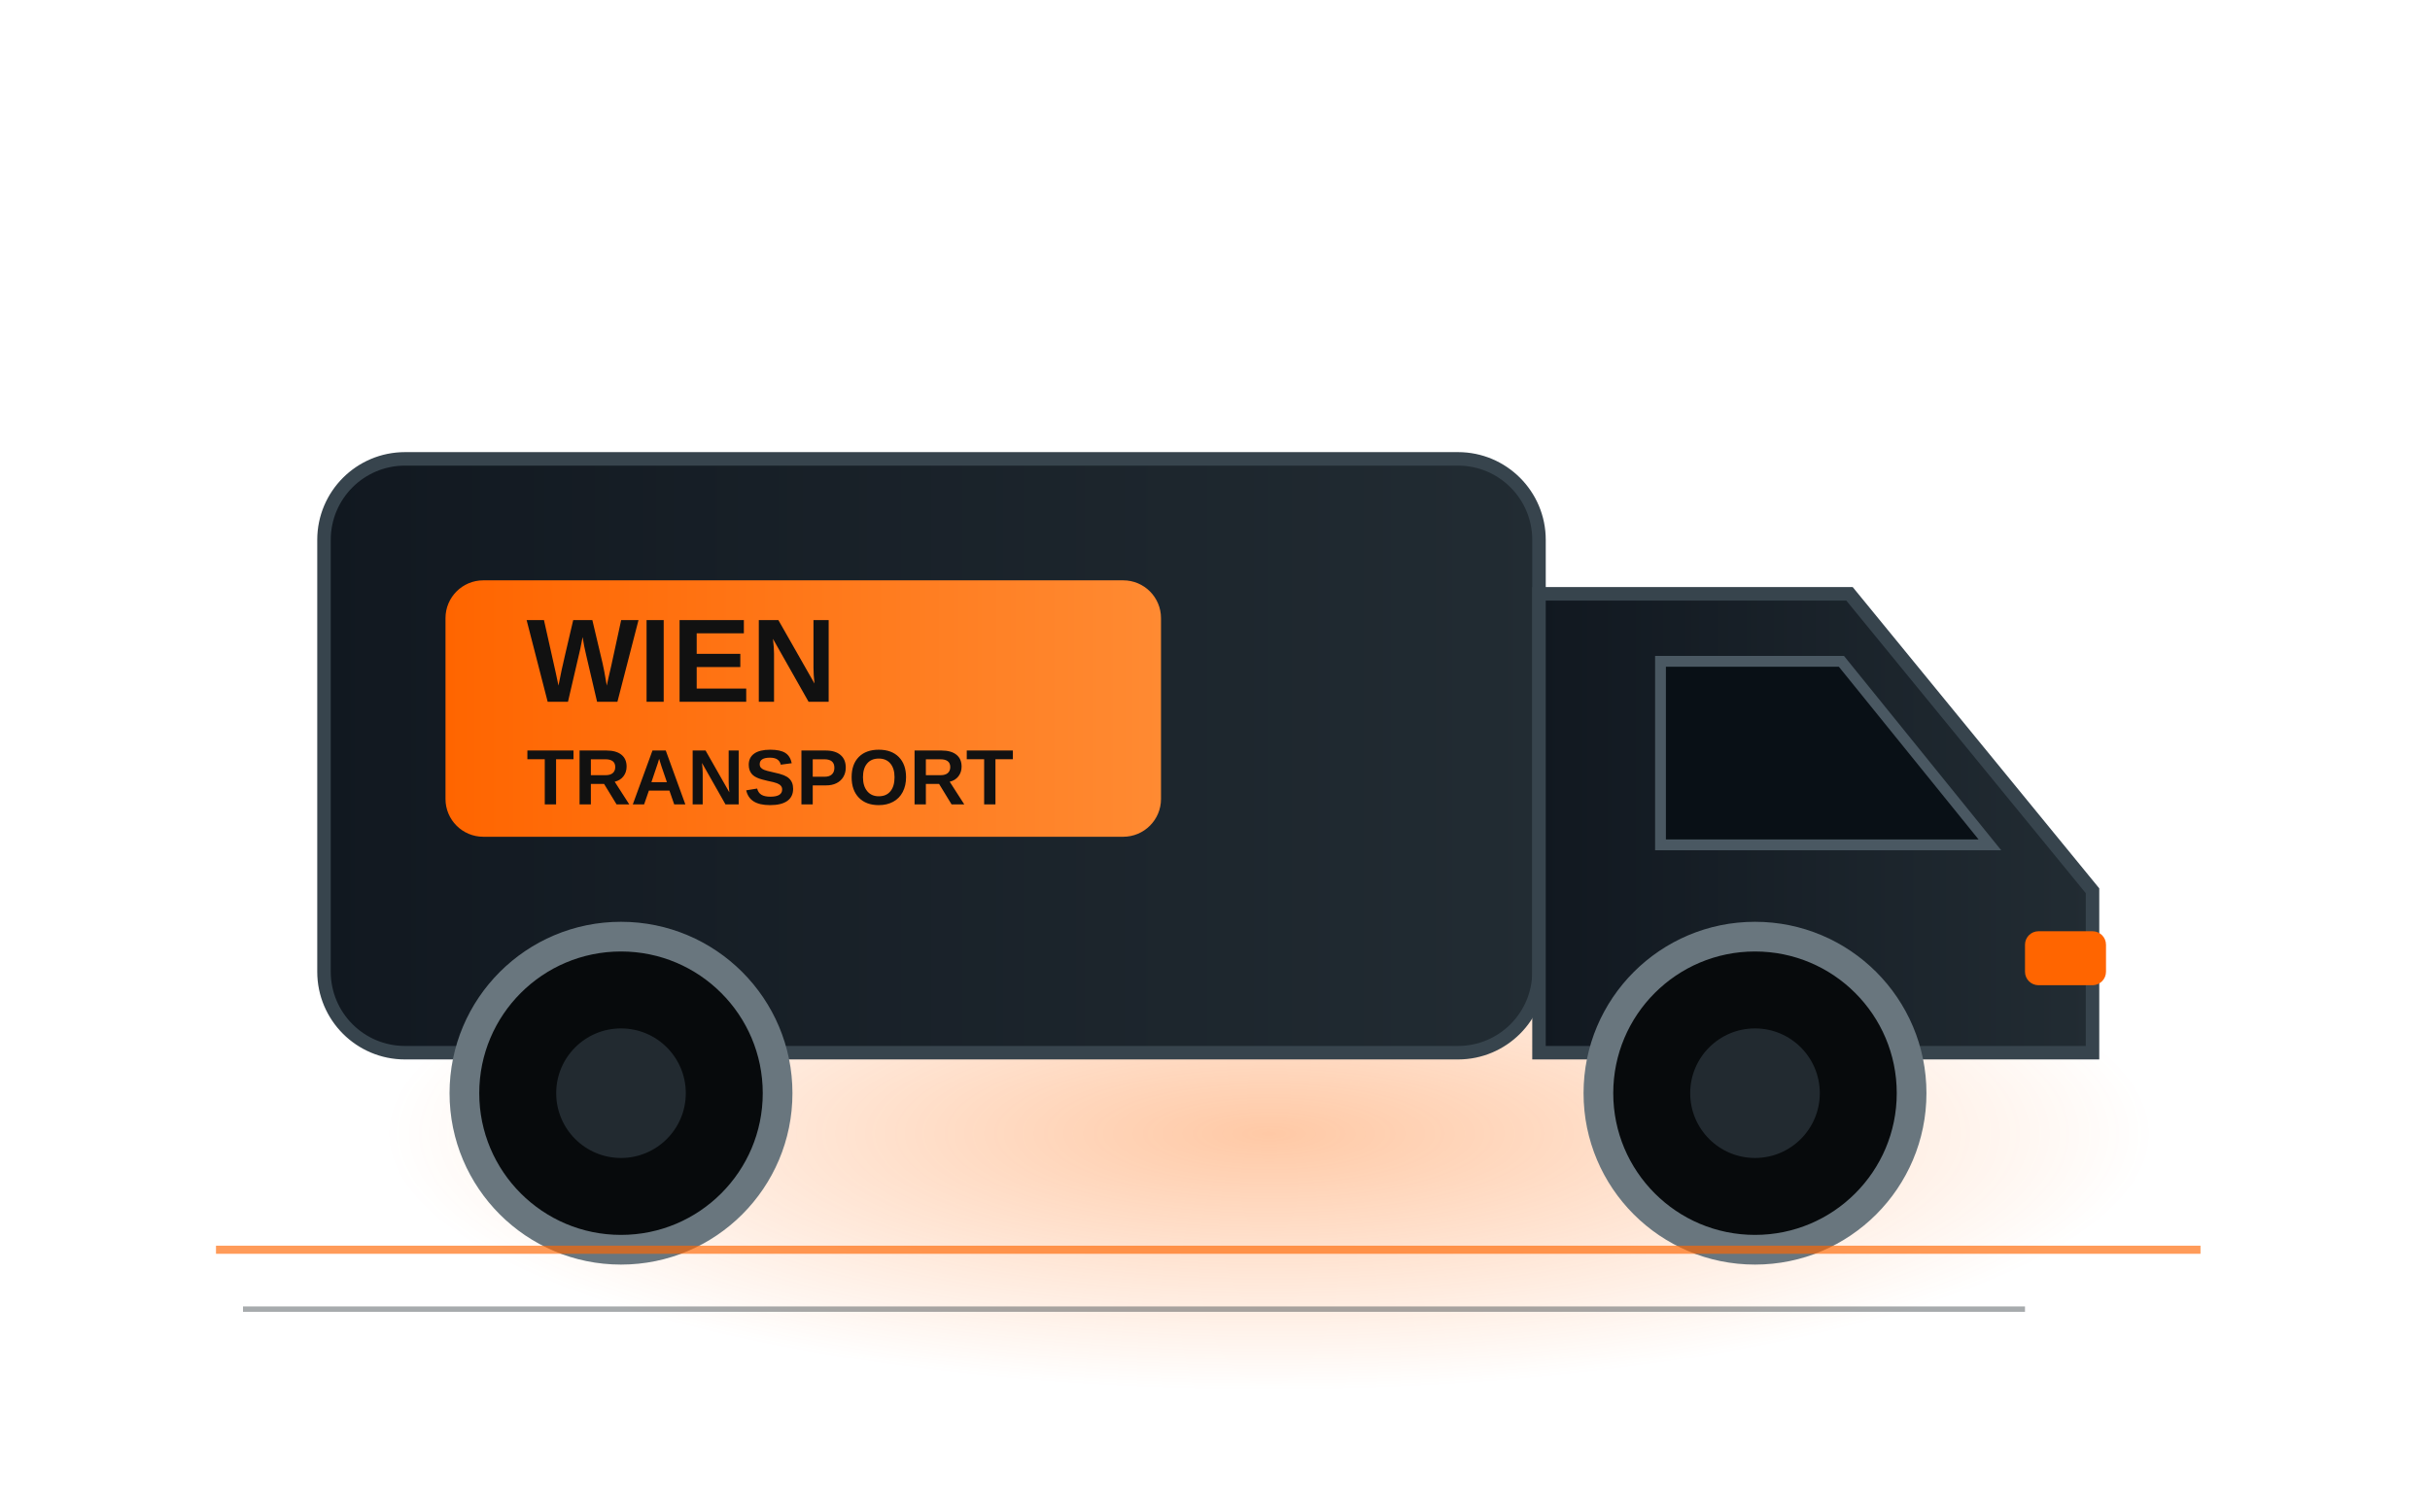
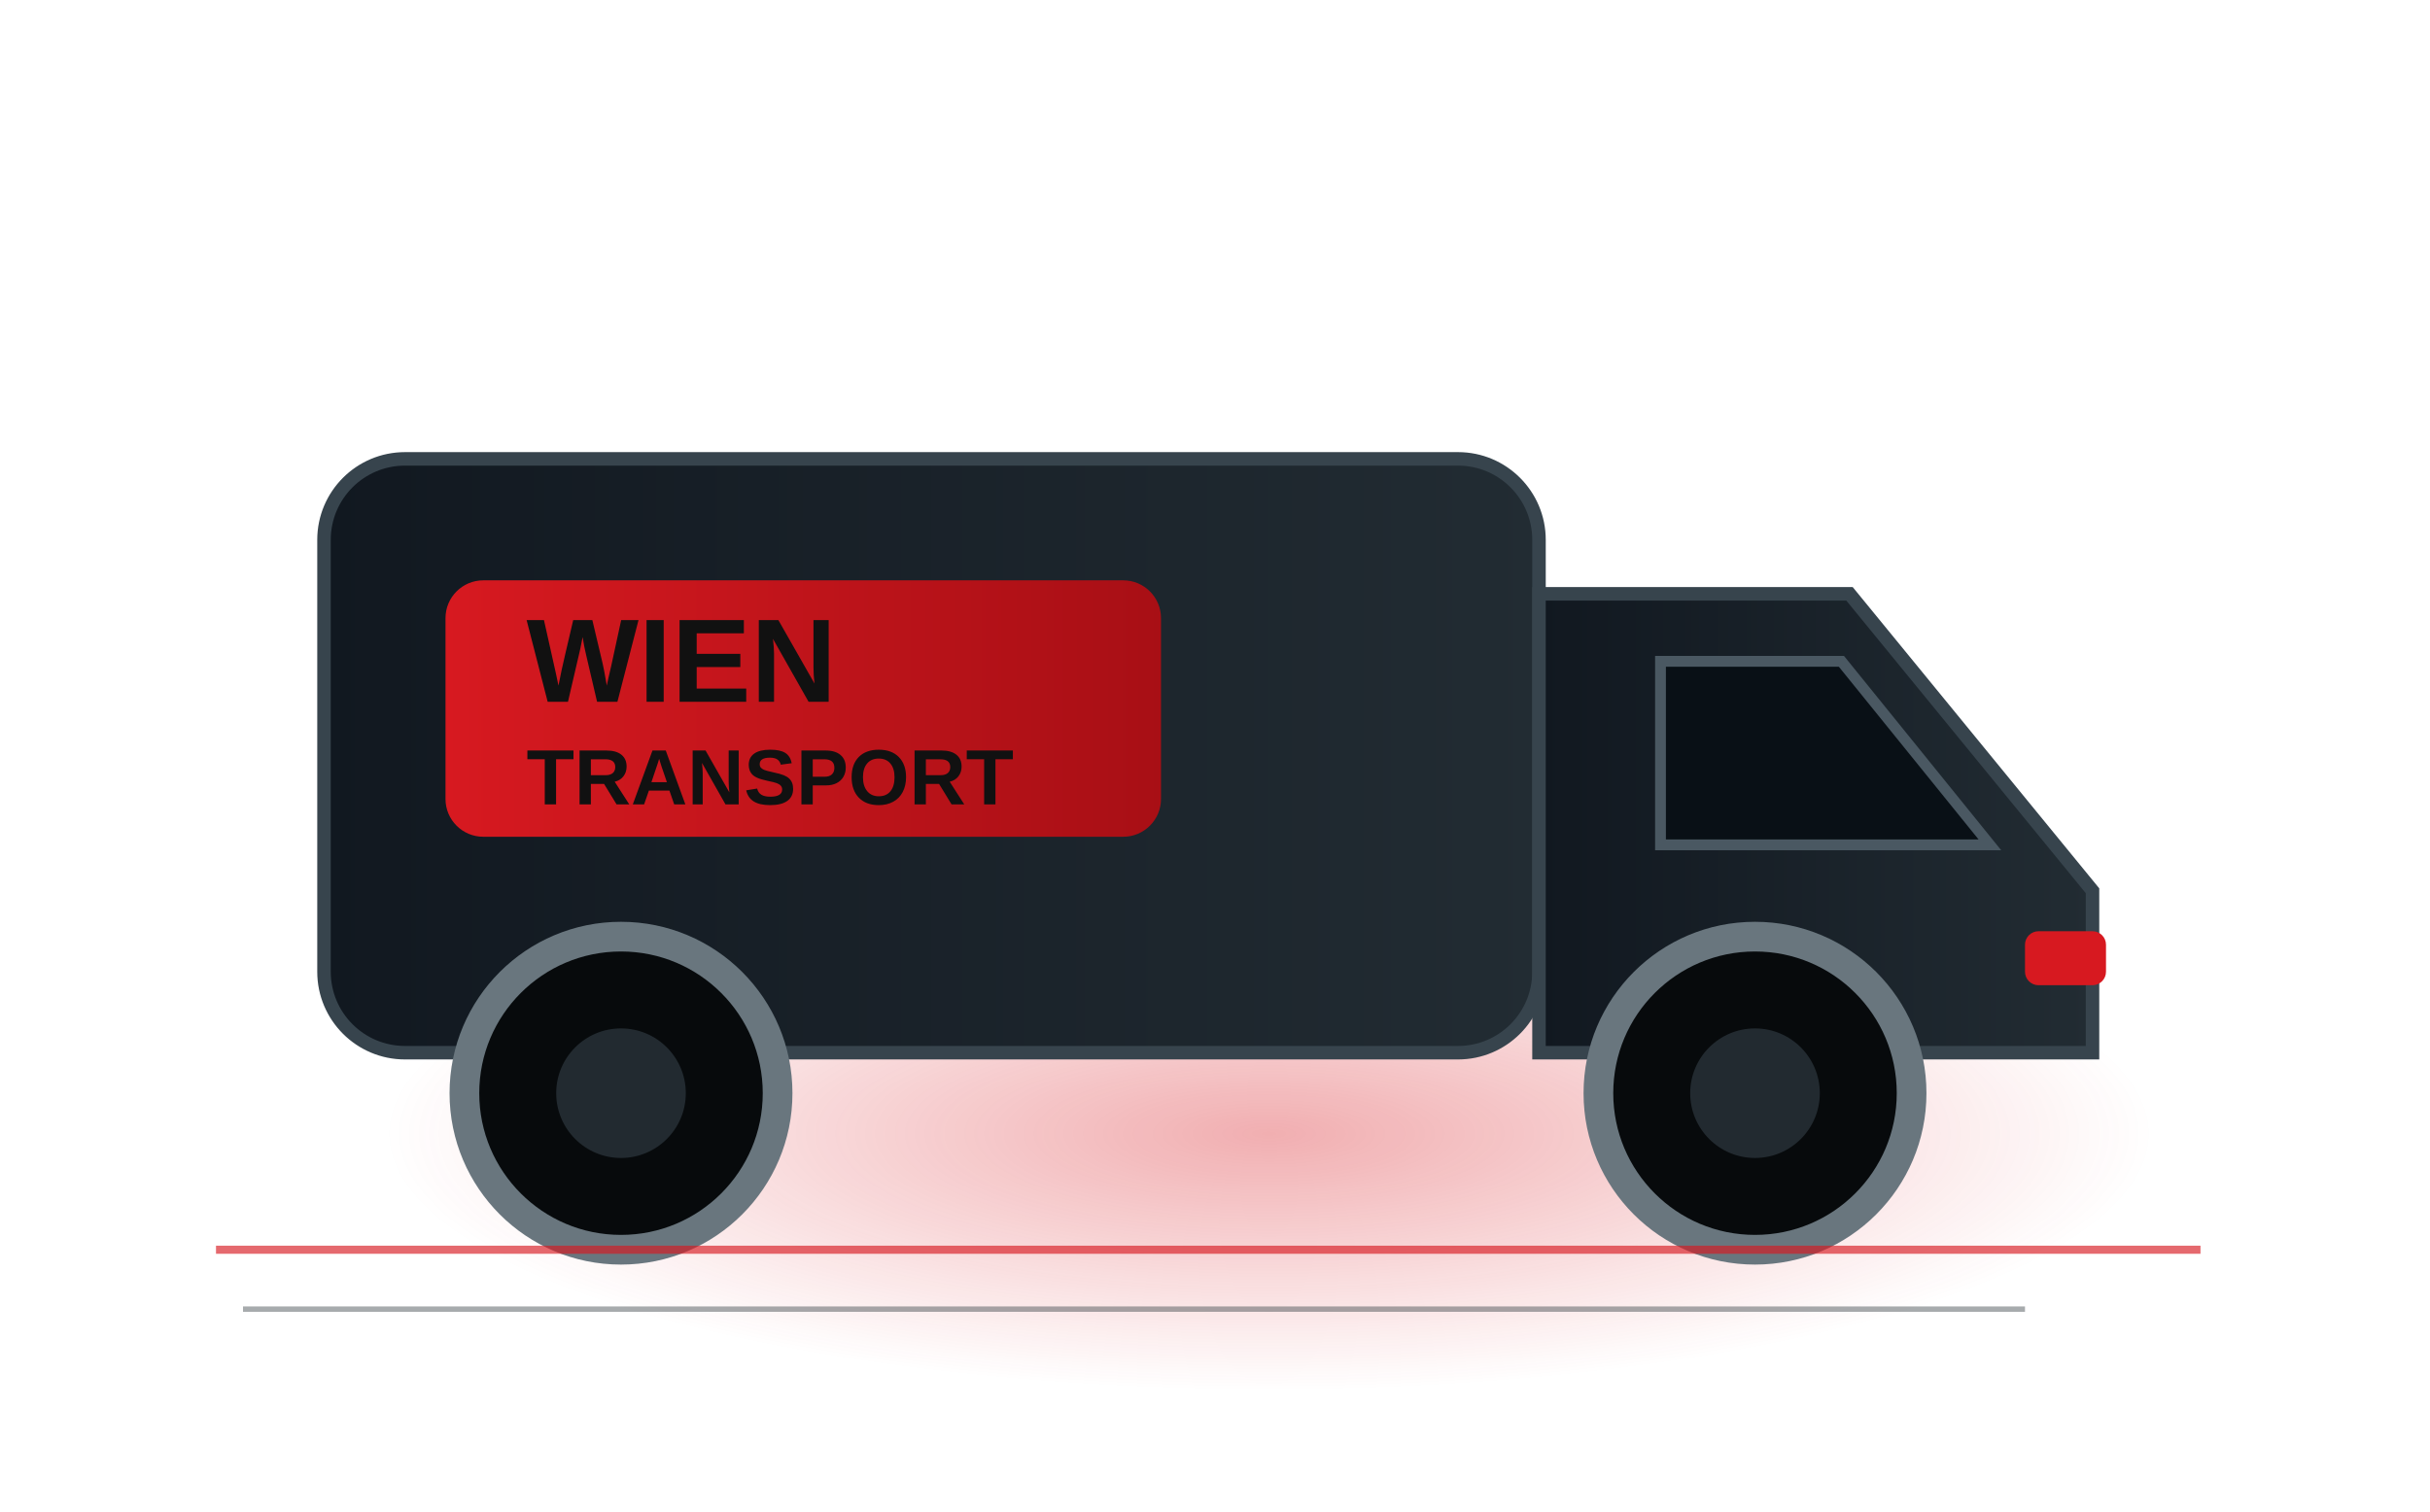
<svg xmlns="http://www.w3.org/2000/svg" viewBox="0 0 900 560">
  <defs>
    <linearGradient id="body" x1="0" x2="1">
      <stop offset="0" stop-color="#111820" />
      <stop offset="1" stop-color="#222c33" />
    </linearGradient>
    <linearGradient id="orange" x1="0" x2="1">
-       <stop offset="0" stop-color="#ff6500" />
-       <stop offset="1" stop-color="#ff8a32" />
+       <stop offset="0" stop-color="#d71920" />
+       <stop offset="1" stop-color="#a80f15" />
    </linearGradient>
    <radialGradient id="glow">
-       <stop offset="0" stop-color="#ff6500" stop-opacity=".35" />
-       <stop offset="1" stop-color="#ff6500" stop-opacity="0" />
+       <stop offset="0" stop-color="#d71920" stop-opacity=".35" />
+       <stop offset="1" stop-color="#d71920" stop-opacity="0" />
    </radialGradient>
  </defs>
  <ellipse cx="470" cy="420" rx="330" ry="95" fill="url(#glow)" />
  <rect x="120" y="170" width="450" height="220" rx="30" fill="url(#body)" stroke="#37444d" stroke-width="5" />
  <path d="M570 220h115l90 110v60H570z" fill="url(#body)" stroke="#37444d" stroke-width="5" />
  <path d="M615 245h67l55 68H615z" fill="#091016" stroke="#4a5862" stroke-width="4" />
  <rect x="165" y="215" width="265" height="95" rx="14" fill="url(#orange)" />
  <text x="195" y="260" font-family="Arial" font-size="44" font-weight="900" fill="#111">WIEN</text>
  <text x="195" y="298" font-family="Arial" font-size="29" font-weight="800" fill="#111">TRANSPORT</text>
  <circle cx="230" cy="405" r="58" fill="#070a0c" stroke="#69767e" stroke-width="11" />
  <circle cx="230" cy="405" r="24" fill="#222a30" />
  <circle cx="650" cy="405" r="58" fill="#070a0c" stroke="#69767e" stroke-width="11" />
  <circle cx="650" cy="405" r="24" fill="#222a30" />
-   <rect x="750" y="345" width="30" height="20" rx="5" fill="#ff6500" />
-   <path d="M80 463h735" stroke="#ff6500" stroke-width="3" opacity=".65" />
+   <rect x="750" y="345" width="30" height="20" rx="5" fill="#d71920" />
+   <path d="M80 463h735" stroke="#d71920" stroke-width="3" opacity=".65" />
  <path d="M90 485h660" stroke="#3b444a" stroke-width="2" opacity=".45" />
</svg>
